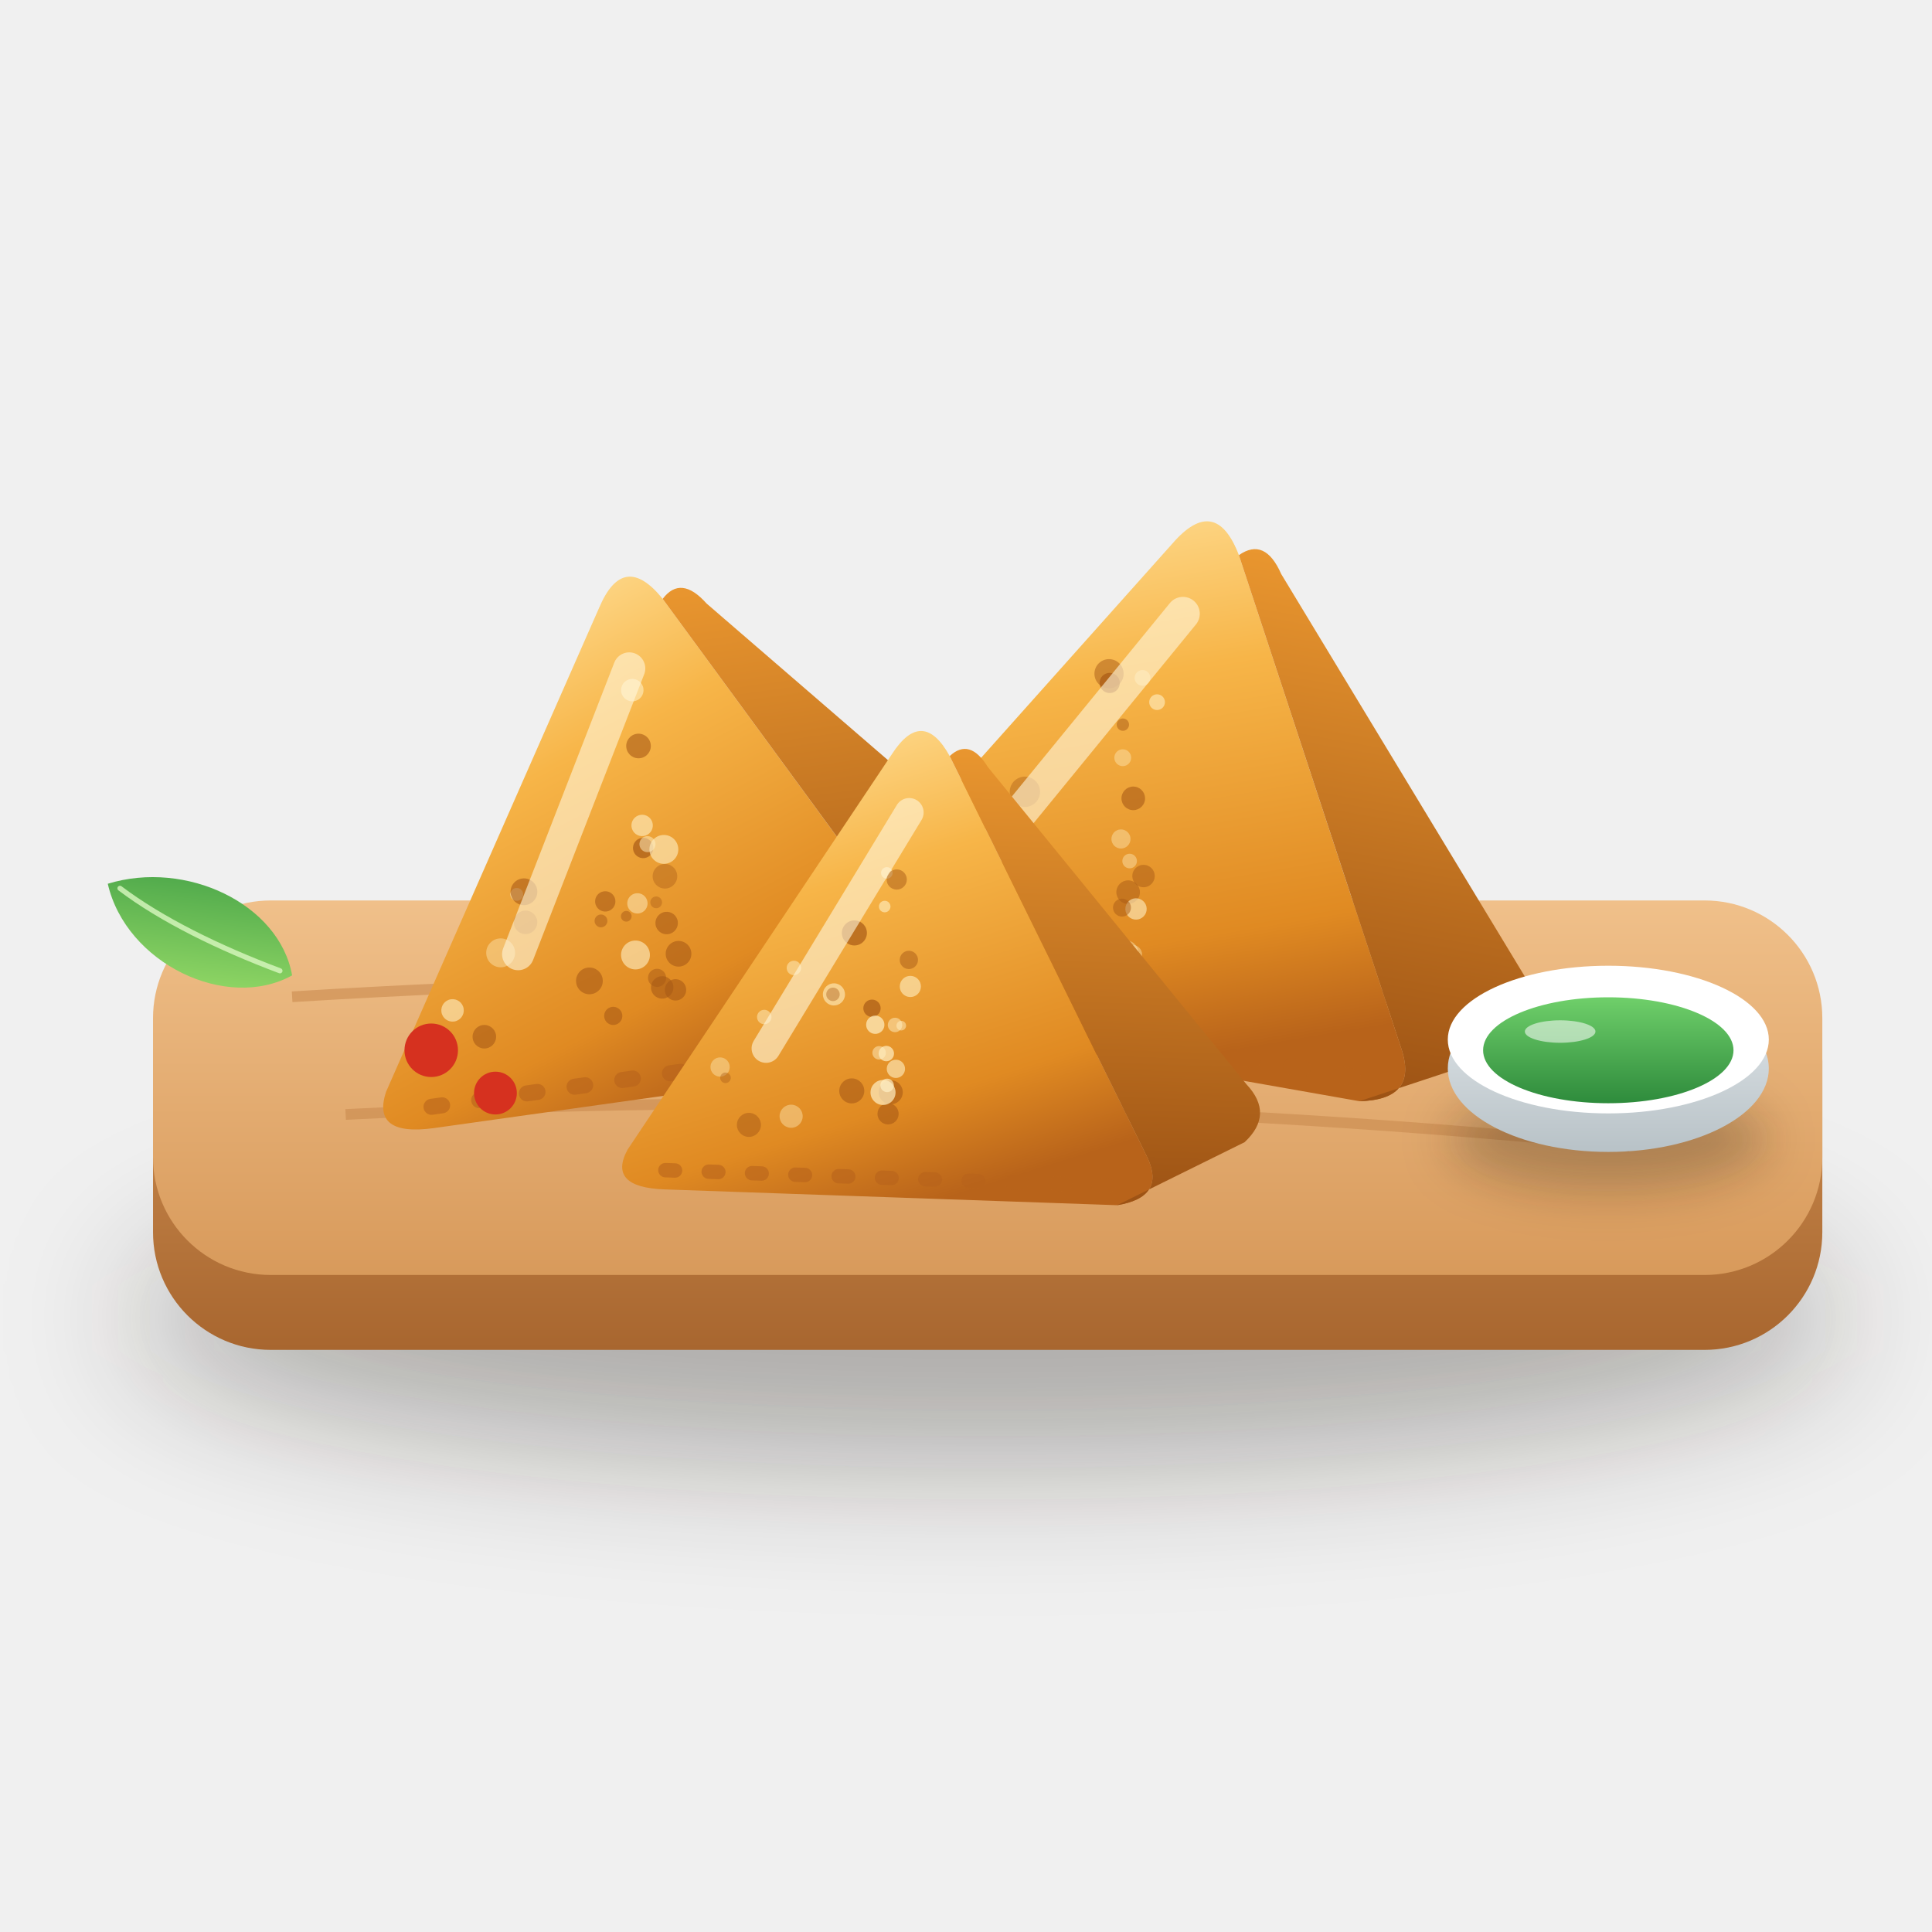
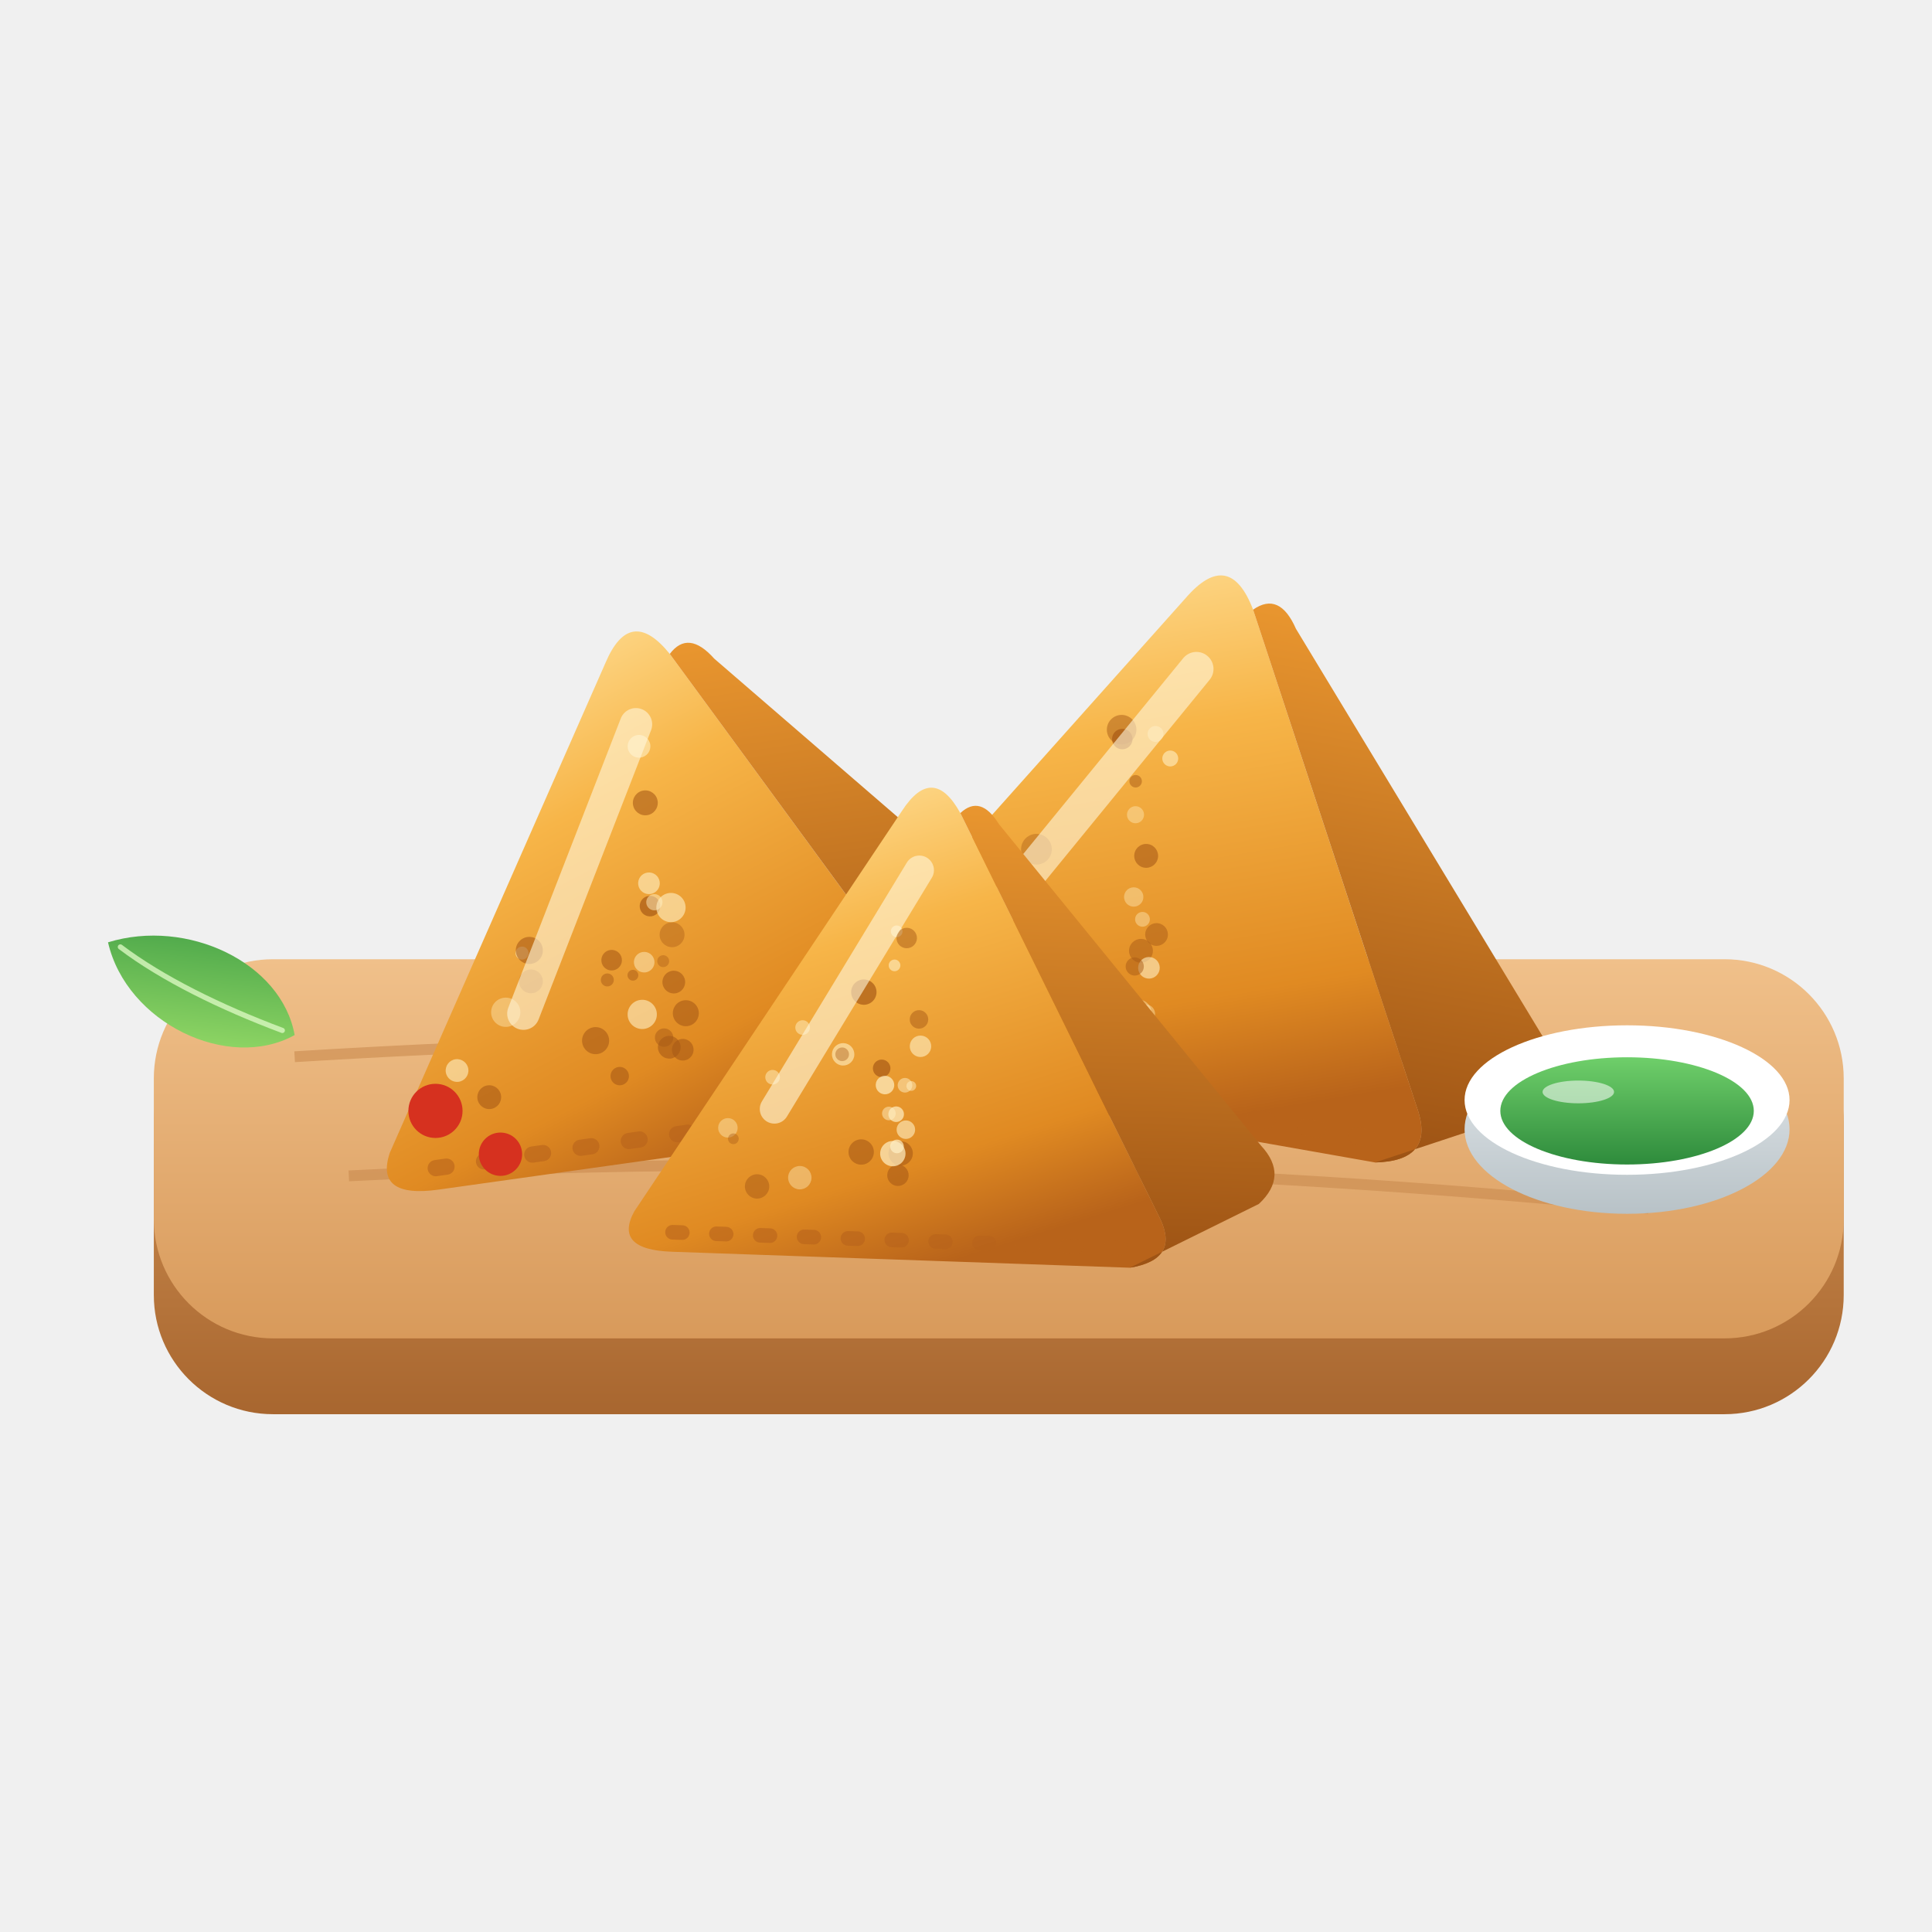
- <svg xmlns="http://www.w3.org/2000/svg" viewBox="15.4 53.7 361.1 361.1">
+ <svg xmlns="http://www.w3.org/2000/svg" viewBox="15.6 44.9 356.7 356.7">
  <defs>
-     <filter id="b25" x="-50%" y="-50%" width="200%" height="200%">
-       <feGaussianBlur stdDeviation="12.6" />
-     </filter>
-     <linearGradient id="g26" x1="0" y1="0" x2="0" y2="1">
+     <linearGradient id="g21" x1="0" y1="0" x2="0" y2="1">
      <stop offset="0" stop-color="#d89a5b" stop-opacity="1" />
      <stop offset="1" stop-color="#a8662f" stop-opacity="1" />
    </linearGradient>
-     <linearGradient id="g27" x1="0" y1="0" x2="0" y2="1">
+     <linearGradient id="g22" x1="0" y1="0" x2="0" y2="1">
      <stop offset="0" stop-color="#f0c08a" stop-opacity="1" />
      <stop offset="1" stop-color="#d89a5b" stop-opacity="1" />
    </linearGradient>
-     <linearGradient id="g28" x1="0.2" y1="0" x2="0.6" y2="1">
+     <linearGradient id="g23" x1="0.2" y1="0" x2="0.6" y2="1">
      <stop offset="0" stop-color="#ffe19a" stop-opacity="1" />
      <stop offset="0.35" stop-color="#f7b548" stop-opacity="1" />
      <stop offset="0.8" stop-color="#e08a22" stop-opacity="1" />
      <stop offset="1" stop-color="#b8631a" stop-opacity="1" />
    </linearGradient>
-     <linearGradient id="g29" x1="0" y1="0" x2="0" y2="1">
+     <linearGradient id="g24" x1="0" y1="0" x2="0" y2="1">
      <stop offset="0" stop-color="#e9962f" stop-opacity="1" />
      <stop offset="1" stop-color="#9c5214" stop-opacity="1" />
    </linearGradient>
-     <linearGradient id="g30" x1="0.2" y1="0" x2="0.6" y2="1">
+     <linearGradient id="g25" x1="0.2" y1="0" x2="0.6" y2="1">
      <stop offset="0" stop-color="#ffe19a" stop-opacity="1" />
      <stop offset="0.35" stop-color="#f7b548" stop-opacity="1" />
      <stop offset="0.8" stop-color="#e08a22" stop-opacity="1" />
      <stop offset="1" stop-color="#b8631a" stop-opacity="1" />
    </linearGradient>
-     <linearGradient id="g31" x1="0" y1="0" x2="0" y2="1">
+     <linearGradient id="g26" x1="0" y1="0" x2="0" y2="1">
      <stop offset="0" stop-color="#e9962f" stop-opacity="1" />
      <stop offset="1" stop-color="#9c5214" stop-opacity="1" />
    </linearGradient>
-     <linearGradient id="g32" x1="0.2" y1="0" x2="0.6" y2="1">
+     <linearGradient id="g27" x1="0.2" y1="0" x2="0.6" y2="1">
      <stop offset="0" stop-color="#ffe19a" stop-opacity="1" />
      <stop offset="0.35" stop-color="#f7b548" stop-opacity="1" />
      <stop offset="0.8" stop-color="#e08a22" stop-opacity="1" />
      <stop offset="1" stop-color="#b8631a" stop-opacity="1" />
    </linearGradient>
-     <linearGradient id="g33" x1="0" y1="0" x2="0" y2="1">
+     <linearGradient id="g28" x1="0" y1="0" x2="0" y2="1">
      <stop offset="0" stop-color="#e9962f" stop-opacity="1" />
      <stop offset="1" stop-color="#9c5214" stop-opacity="1" />
    </linearGradient>
-     <filter id="b34" x="-50%" y="-50%" width="200%" height="200%">
-       <feGaussianBlur stdDeviation="4.3" />
-     </filter>
-     <linearGradient id="g35" x1="0" y1="0" x2="0" y2="1">
+     <linearGradient id="g29" x1="0" y1="0" x2="0" y2="1">
      <stop offset="0" stop-color="#e4e9ec" stop-opacity="1" />
      <stop offset="1" stop-color="#b8c2c7" stop-opacity="1" />
    </linearGradient>
-     <linearGradient id="g36" x1="0" y1="0" x2="0" y2="1">
+     <linearGradient id="g30" x1="0" y1="0" x2="0" y2="1">
      <stop offset="0" stop-color="#6fcf6a" stop-opacity="1" />
      <stop offset="1" stop-color="#2e8b3c" stop-opacity="1" />
    </linearGradient>
-     <linearGradient id="g37" x1="0" y1="0" x2="1" y2="1">
+     <linearGradient id="g31" x1="0" y1="0" x2="1" y2="1">
      <stop offset="0" stop-color="#9ee06a" stop-opacity="1" />
      <stop offset="1" stop-color="#3f9e45" stop-opacity="1" />
    </linearGradient>
  </defs>
-   <ellipse cx="200" cy="300" rx="160" ry="28" fill="#1a120b" opacity="0.3" filter="url(#b25)" />
-   <rect x="44" y="230" width="312" height="76" rx="22" fill="url(#g26)" />
-   <rect x="44" y="222" width="312" height="70" rx="22" fill="url(#g27)" />
+   <rect x="44" y="230" width="312" height="76" rx="22" fill="url(#g21)" />
+   <rect x="44" y="222" width="312" height="70" rx="22" fill="url(#g22)" />
  <path d="M70 240 Q 200 232 330 244 M80 262 Q 200 256 320 268" stroke="#c98a4e" stroke-width="2" fill="none" opacity=".6" />
  <g transform="translate(140 214) rotate(-8) scale(1)">
-     <path d="M-58 36 Q -62 44 -50 44 L 44 44 Q 54 42 50 34 L 6 -48 Q 0 -58 -6 -48 Z" fill="url(#g28)" />
-     <path d="M6 -48 L 50 34 Q 54 42 44 44 L 70 30 Q 76 24 70 18 L 14 -46 Q 10 -52 6 -48 Z" fill="url(#g29)" />
+     <path d="M-58 36 Q -62 44 -50 44 L 44 44 Q 54 42 50 34 L 6 -48 Q 0 -58 -6 -48 Z" fill="url(#g23)" />
+     <path d="M6 -48 L 50 34 Q 54 42 44 44 L 70 30 Q 76 24 70 18 L 14 -46 Q 10 -52 6 -48 Z" fill="url(#g24)" />
    <circle cx="-14" cy="27.9" r="1.7" fill="#a85a16" opacity="0.6" />
    <circle cx="-13.8" cy="10" r="1.2" fill="#a85a16" opacity="0.5" />
    <circle cx="-38.4" cy="28.4" r="2.2" fill="#a85a16" opacity="0.6" />
    <circle cx="-4.2" cy="23.9" r="2.1" fill="#a85a16" opacity="0.6" />
    <circle cx="-4.1" cy="-2.4" r="1.9" fill="#a85a16" opacity="0.7" />
    <circle cx="-2.3" cy="-21.4" r="2.3" fill="#a85a16" opacity="0.6" />
    <circle cx="-27.8" cy="8.3" r="2.2" fill="#a85a16" opacity="0.4" />
    <circle cx="-3.7" cy="-6.6" r="2" fill="#fff0c4" opacity="0.6" />
    <circle cx="-9" cy="9.8" r="1" fill="#a85a16" opacity="0.5" />
    <circle cx="-4.9" cy="22" r="1.7" fill="#a85a16" opacity="0.5" />
    <circle cx="-1.7" cy="12.1" r="2.1" fill="#a85a16" opacity="0.6" />
    <circle cx="-8.3" cy="17.2" r="2.7" fill="#fff0c4" opacity="0.6" />
    <circle cx="-0.8" cy="3.4" r="2.3" fill="#a85a16" opacity="0.4" />
    <circle cx="-3.2" cy="-3" r="1.5" fill="#fff0c4" opacity="0.5" />
    <circle cx="-12.5" cy="6.5" r="1.9" fill="#a85a16" opacity="0.6" />
    <circle cx="-2" cy="-31.9" r="2.1" fill="#fff0c4" opacity="0.6" />
    <circle cx="-28.7" cy="2.9" r="1.2" fill="#fff0c4" opacity="0.6" />
    <circle cx="-0.3" cy="-1.6" r="2.7" fill="#fff0c4" opacity="0.6" />
    <circle cx="-0.3" cy="18.1" r="2.4" fill="#a85a16" opacity="0.6" />
    <circle cx="-1.8" cy="24.7" r="2" fill="#a85a16" opacity="0.6" />
    <circle cx="-17.5" cy="20.8" r="2.5" fill="#a85a16" opacity="0.6" />
    <circle cx="-27.3" cy="2.6" r="2.5" fill="#a85a16" opacity="0.6" />
    <circle cx="-33.2" cy="13.3" r="2.7" fill="#fff0c4" opacity="0.4" />
    <circle cx="-43.6" cy="22.7" r="2.1" fill="#fff0c4" opacity="0.6" />
    <circle cx="-3.1" cy="8" r="1.1" fill="#a85a16" opacity="0.4" />
    <circle cx="-6.6" cy="7.7" r="1.9" fill="#fff0c4" opacity="0.5" />
    <path d="M-50 40 L 44 40" stroke="#b8631a" stroke-width="3" stroke-dasharray="2 7" stroke-linecap="round" opacity=".6" />
    <path d="M-30 14 L -2 -36" stroke="#fff6dc" stroke-width="6" stroke-linecap="round" opacity=".6" />
  </g>
  <g transform="translate(232 206) rotate(10) scale(1.05)">
-     <path d="M-58 36 Q -62 44 -50 44 L 44 44 Q 54 42 50 34 L 6 -48 Q 0 -58 -6 -48 Z" fill="url(#g30)" />
-     <path d="M6 -48 L 50 34 Q 54 42 44 44 L 70 30 Q 76 24 70 18 L 14 -46 Q 10 -52 6 -48 Z" fill="url(#g31)" />
+     <path d="M-58 36 Q -62 44 -50 44 L 44 44 Q 54 42 50 34 L 6 -48 Q 0 -58 -6 -48 Z" fill="url(#g25)" />
+     <path d="M6 -48 L 50 34 Q 54 42 44 44 L 70 30 Q 76 24 70 18 L 14 -46 Q 10 -52 6 -48 Z" fill="url(#g26)" />
    <circle cx="-3.7" cy="9" r="1.3" fill="#fff0c4" opacity="0.4" />
    <circle cx="-5.9" cy="5.4" r="1.7" fill="#fff0c4" opacity="0.4" />
    <circle cx="-3" cy="14.5" r="2.1" fill="#a85a16" opacity="0.5" />
    <circle cx="-3.8" cy="-19.7" r="1.4" fill="#fff0c4" opacity="0.6" />
    <circle cx="-38.1" cy="32.3" r="2.3" fill="#a85a16" opacity="0.4" />
    <circle cx="-24.2" cy="0.1" r="2.7" fill="#a85a16" opacity="0.4" />
    <circle cx="-5.4" cy="23.5" r="1.6" fill="#fff0c4" opacity="0.4" />
    <circle cx="-25" cy="20.9" r="2.5" fill="#fff0c4" opacity="0.7" />
    <circle cx="-5" cy="-2.1" r="2.1" fill="#a85a16" opacity="0.6" />
    <circle cx="-15" cy="19" r="2.3" fill="#fff0c4" opacity="0.4" />
    <circle cx="-2.3" cy="24.7" r="1.5" fill="#fff0c4" opacity="0.4" />
    <circle cx="-7.1" cy="-23.5" r="1.4" fill="#fff0c4" opacity="0.4" />
    <circle cx="-8.1" cy="-8.9" r="1.5" fill="#fff0c4" opacity="0.4" />
    <circle cx="-12.7" cy="-21.6" r="1.8" fill="#a85a16" opacity="0.7" />
    <circle cx="-13.1" cy="-23.2" r="2.6" fill="#a85a16" opacity="0.5" />
    <circle cx="-1.1" cy="17.2" r="1.9" fill="#fff0c4" opacity="0.6" />
    <circle cx="-21.3" cy="26.4" r="1.4" fill="#fff0c4" opacity="0.4" />
    <circle cx="-9.1" cy="-14.7" r="1.1" fill="#a85a16" opacity="0.5" />
    <circle cx="-3.6" cy="17.4" r="1.6" fill="#a85a16" opacity="0.5" />
    <circle cx="-1.5" cy="25.2" r="2.2" fill="#fff0c4" opacity="0.4" />
    <circle cx="-0.8" cy="11.2" r="2" fill="#a85a16" opacity="0.5" />
    <circle cx="-29.4" cy="29.4" r="1.7" fill="#fff0c4" opacity="0.5" />
    <circle cx="-11.5" cy="27.3" r="2.4" fill="#a85a16" opacity="0.5" />
    <circle cx="-7.1" cy="24.7" r="2" fill="#a85a16" opacity="0.5" />
    <circle cx="-13.1" cy="22.2" r="2.1" fill="#a85a16" opacity="0.4" />
    <circle cx="-0.3" cy="25.3" r="1.7" fill="#fff0c4" opacity="0.4" />
    <path d="M-50 40 L 44 40" stroke="#b8631a" stroke-width="3" stroke-dasharray="2 7" stroke-linecap="round" opacity=".6" />
    <path d="M-30 14 L -2 -36" stroke="#fff6dc" stroke-width="6" stroke-linecap="round" opacity=".6" />
  </g>
  <g transform="translate(186 238) rotate(2) scale(0.9)">
-     <path d="M-58 36 Q -62 44 -50 44 L 44 44 Q 54 42 50 34 L 6 -48 Q 0 -58 -6 -48 Z" fill="url(#g32)" />
-     <path d="M6 -48 L 50 34 Q 54 42 44 44 L 70 30 Q 76 24 70 18 L 14 -46 Q 10 -52 6 -48 Z" fill="url(#g33)" />
+     <path d="M-58 36 Q -62 44 -50 44 L 44 44 Q 54 42 50 34 L 6 -48 Q 0 -58 -6 -48 Z" fill="url(#g27)" />
+     <path d="M6 -48 L 50 34 Q 54 42 44 44 L 70 30 Q 76 24 70 18 L 14 -46 Q 10 -52 6 -48 Z" fill="url(#g28)" />
    <circle cx="-6.2" cy="-23.3" r="1.2" fill="#fff0c4" opacity="0.6" />
    <circle cx="-11.9" cy="22.2" r="2.6" fill="#a85a16" opacity="0.6" />
    <circle cx="-6.5" cy="14.1" r="1.4" fill="#fff0c4" opacity="0.5" />
    <circle cx="-5" cy="14.2" r="1.6" fill="#fff0c4" opacity="0.7" />
    <circle cx="-3.8" cy="22.2" r="2.5" fill="#a85a16" opacity="0.6" />
    <circle cx="-33" cy="30" r="2.5" fill="#a85a16" opacity="0.5" />
    <circle cx="-24.3" cy="27.9" r="2.4" fill="#fff0c4" opacity="0.4" />
    <circle cx="-24.8" cy="-2.9" r="1.5" fill="#fff0c4" opacity="0.5" />
    <circle cx="-1" cy="-5.4" r="1.9" fill="#a85a16" opacity="0.5" />
    <circle cx="-16.3" cy="2.3" r="2.3" fill="#fff0c4" opacity="0.6" />
    <circle cx="-8.3" cy="4.9" r="1.8" fill="#a85a16" opacity="0.7" />
    <circle cx="-7.5" cy="8.3" r="1.9" fill="#fff0c4" opacity="0.7" />
    <circle cx="-4.2" cy="26.7" r="2.2" fill="#a85a16" opacity="0.6" />
    <circle cx="-0.5" cy="0.1" r="2.2" fill="#fff0c4" opacity="0.6" />
    <circle cx="-12.5" cy="-10.6" r="2.6" fill="#a85a16" opacity="0.7" />
    <circle cx="-3.4" cy="8.2" r="1.5" fill="#fff0c4" opacity="0.5" />
    <circle cx="-2.1" cy="8.3" r="1" fill="#fff0c4" opacity="0.5" />
    <circle cx="-16.5" cy="2.3" r="1.4" fill="#a85a16" opacity="0.4" />
    <circle cx="-2.9" cy="17.3" r="1.9" fill="#fff0c4" opacity="0.6" />
    <circle cx="-39.4" cy="18.2" r="2" fill="#fff0c4" opacity="0.4" />
    <circle cx="-4.1" cy="-22" r="2.1" fill="#a85a16" opacity="0.5" />
    <circle cx="-38.2" cy="20.4" r="1.1" fill="#a85a16" opacity="0.4" />
    <circle cx="-6.4" cy="-16.3" r="1.2" fill="#fff0c4" opacity="0.6" />
    <circle cx="-5.4" cy="22.3" r="2.6" fill="#fff0c4" opacity="0.7" />
    <circle cx="-4.6" cy="20.8" r="1.4" fill="#fff0c4" opacity="0.7" />
    <circle cx="-30.6" cy="7.5" r="1.5" fill="#fff0c4" opacity="0.5" />
    <path d="M-50 40 L 44 40" stroke="#b8631a" stroke-width="3" stroke-dasharray="2 7" stroke-linecap="round" opacity=".6" />
    <path d="M-30 14 L -2 -36" stroke="#fff6dc" stroke-width="6" stroke-linecap="round" opacity=".6" />
  </g>
-   <ellipse cx="316" cy="266.6" rx="30" ry="9.6" fill="#1a120b" opacity="0.25" filter="url(#b34)" />
-   <ellipse cx="316" cy="253.4" rx="30" ry="15.6" fill="url(#g35)" />
+   <ellipse cx="316" cy="253.4" rx="30" ry="15.6" fill="url(#g29)" />
  <ellipse cx="316" cy="248" rx="30" ry="13.8" fill="#fff" />
-   <ellipse cx="316" cy="250" rx="23.4" ry="9.9" fill="url(#g36)" />
+   <ellipse cx="316" cy="250" rx="23.4" ry="9.9" fill="url(#g30)" />
  <ellipse cx="307" cy="246.5" rx="6.6" ry="2.1" fill="#fff" opacity=".55" />
  <circle cx="96" cy="250" r="5" fill="#d6311f" />
  <circle cx="108" cy="258" r="4" fill="#d6311f" />
  <g transform="translate(70 236) rotate(-150) scale(0.4)">
-     <path d="M0 0 C 18 -30 70 -34 96 -6 C 70 22 22 26 0 0 Z" fill="url(#g37)" />
+     <path d="M0 0 C 18 -30 70 -34 96 -6 C 70 22 22 26 0 0 Z" fill="url(#g31)" />
    <path d="M6 -1 C 36 -6 66 -8 90 -5" stroke="#d9f7c0" stroke-width="2.4" fill="none" stroke-linecap="round" opacity=".8" />
  </g>
</svg>
